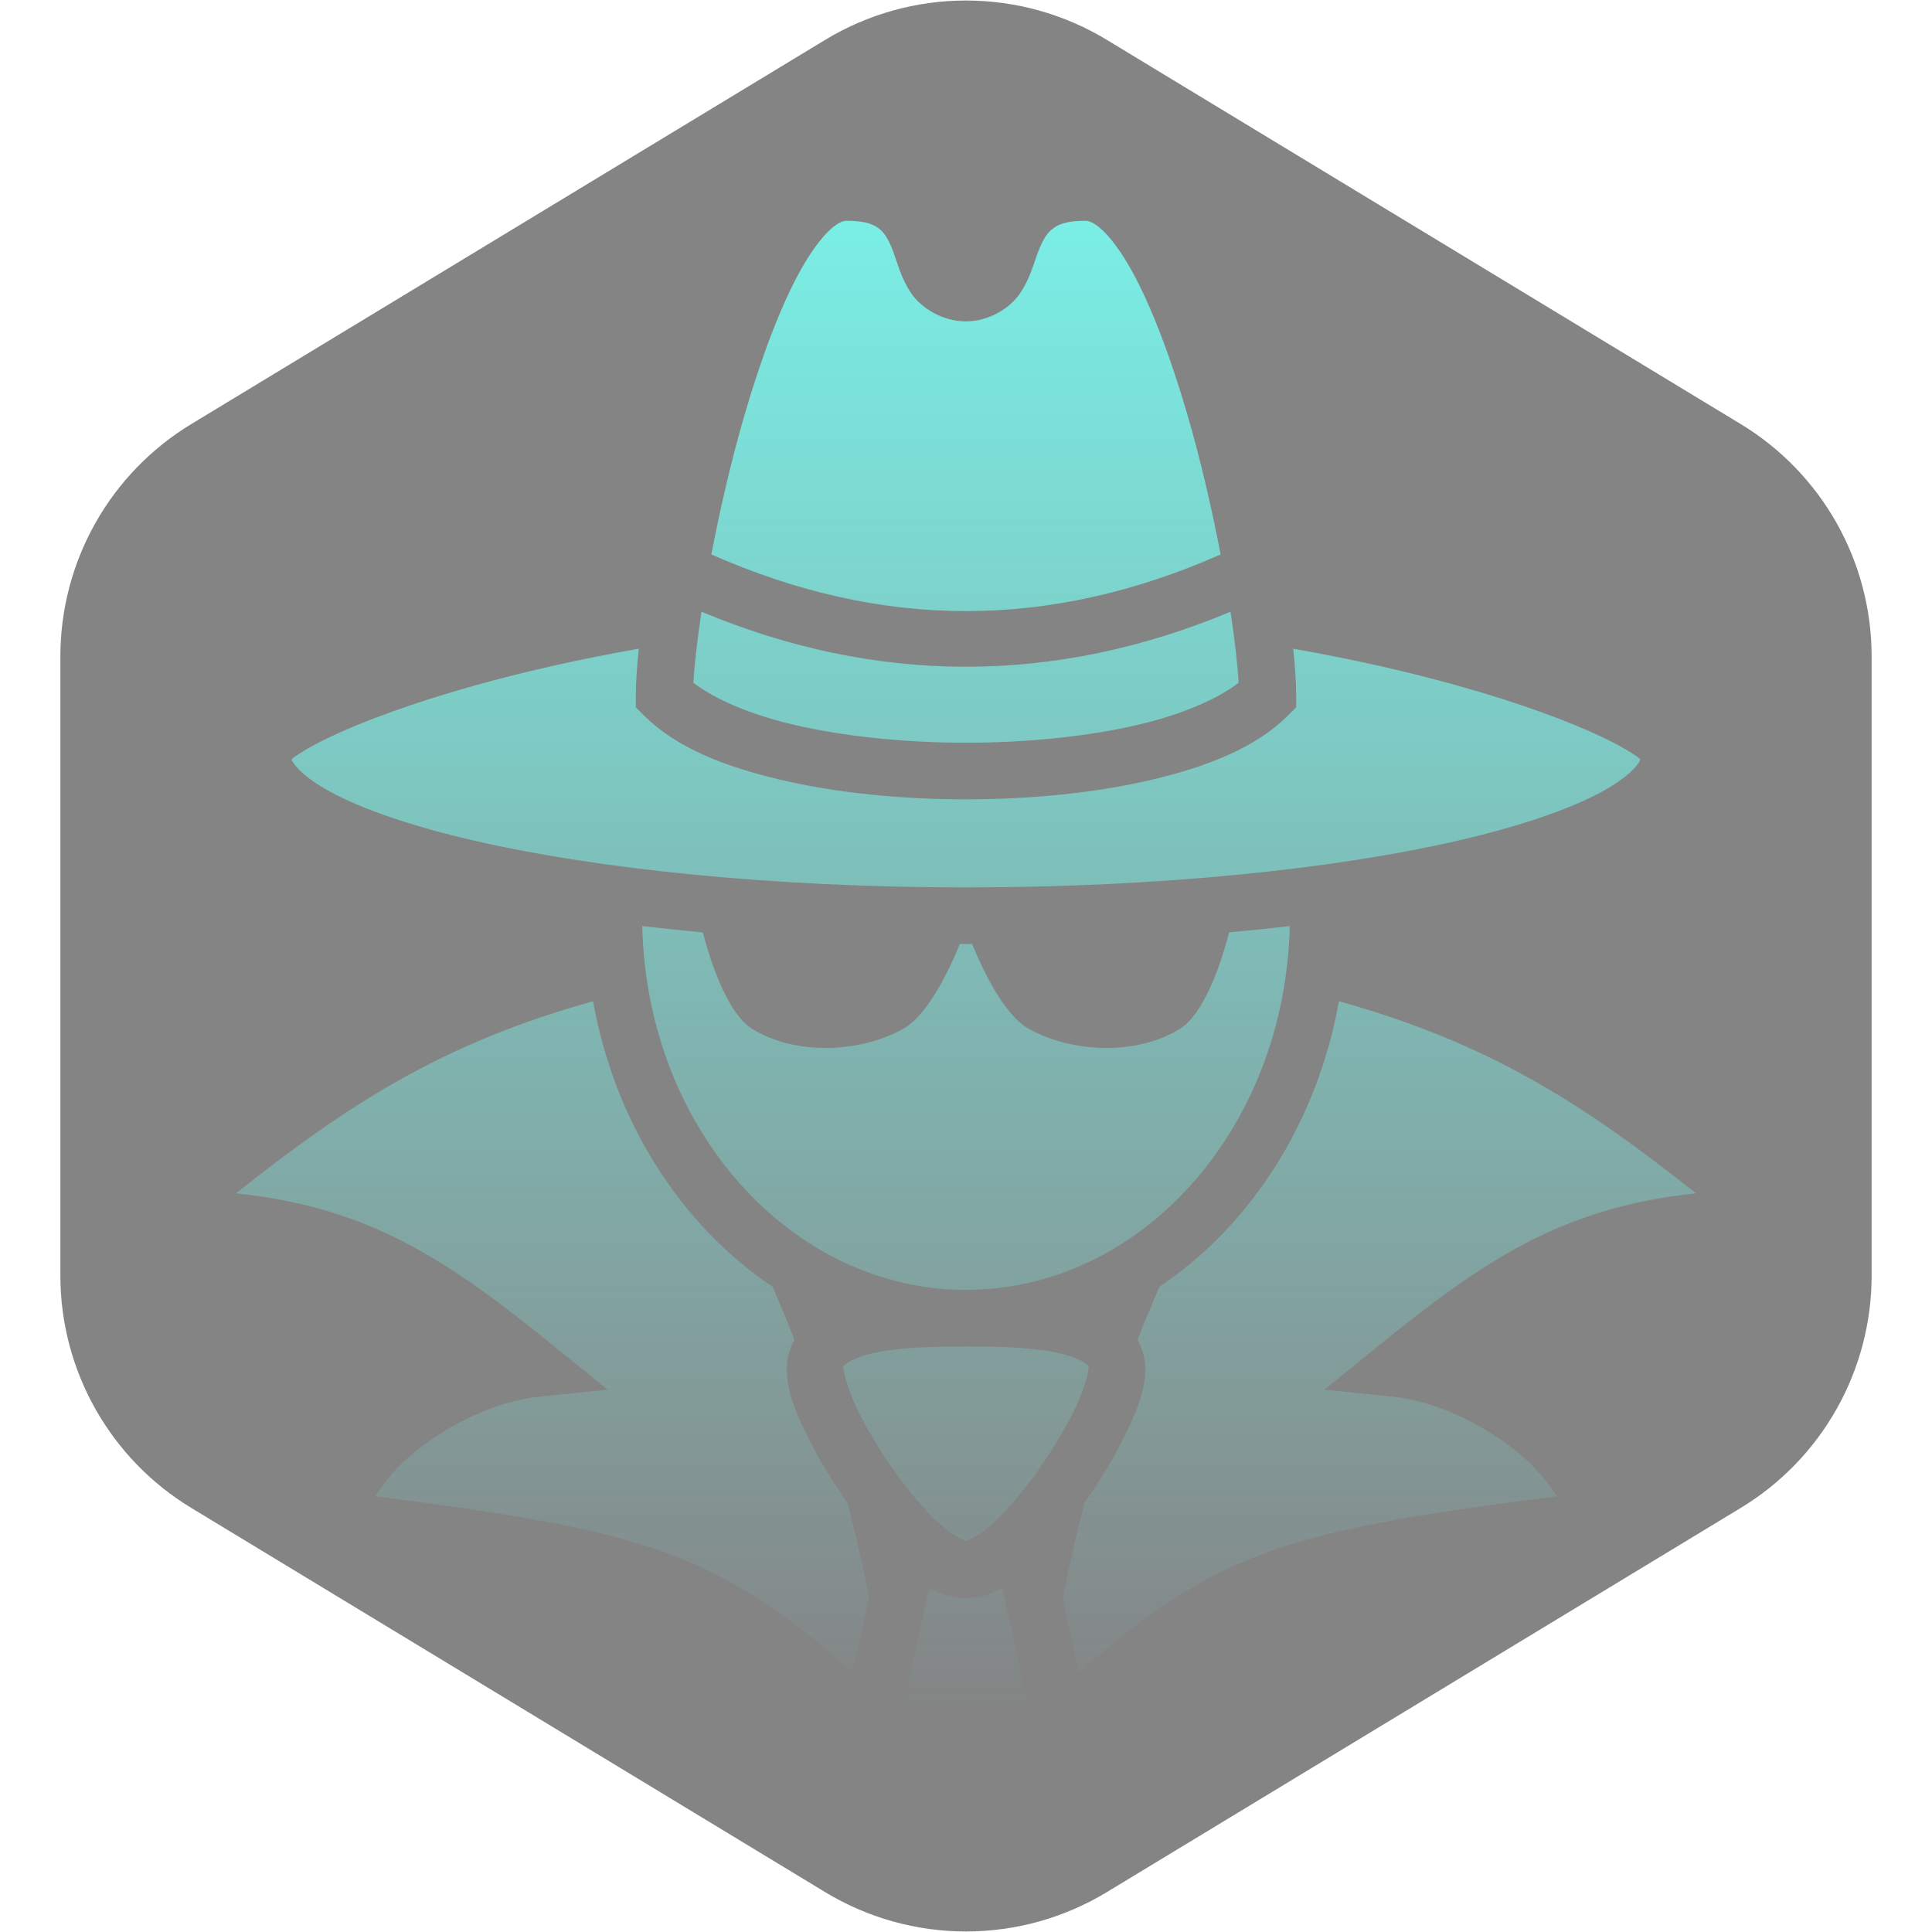
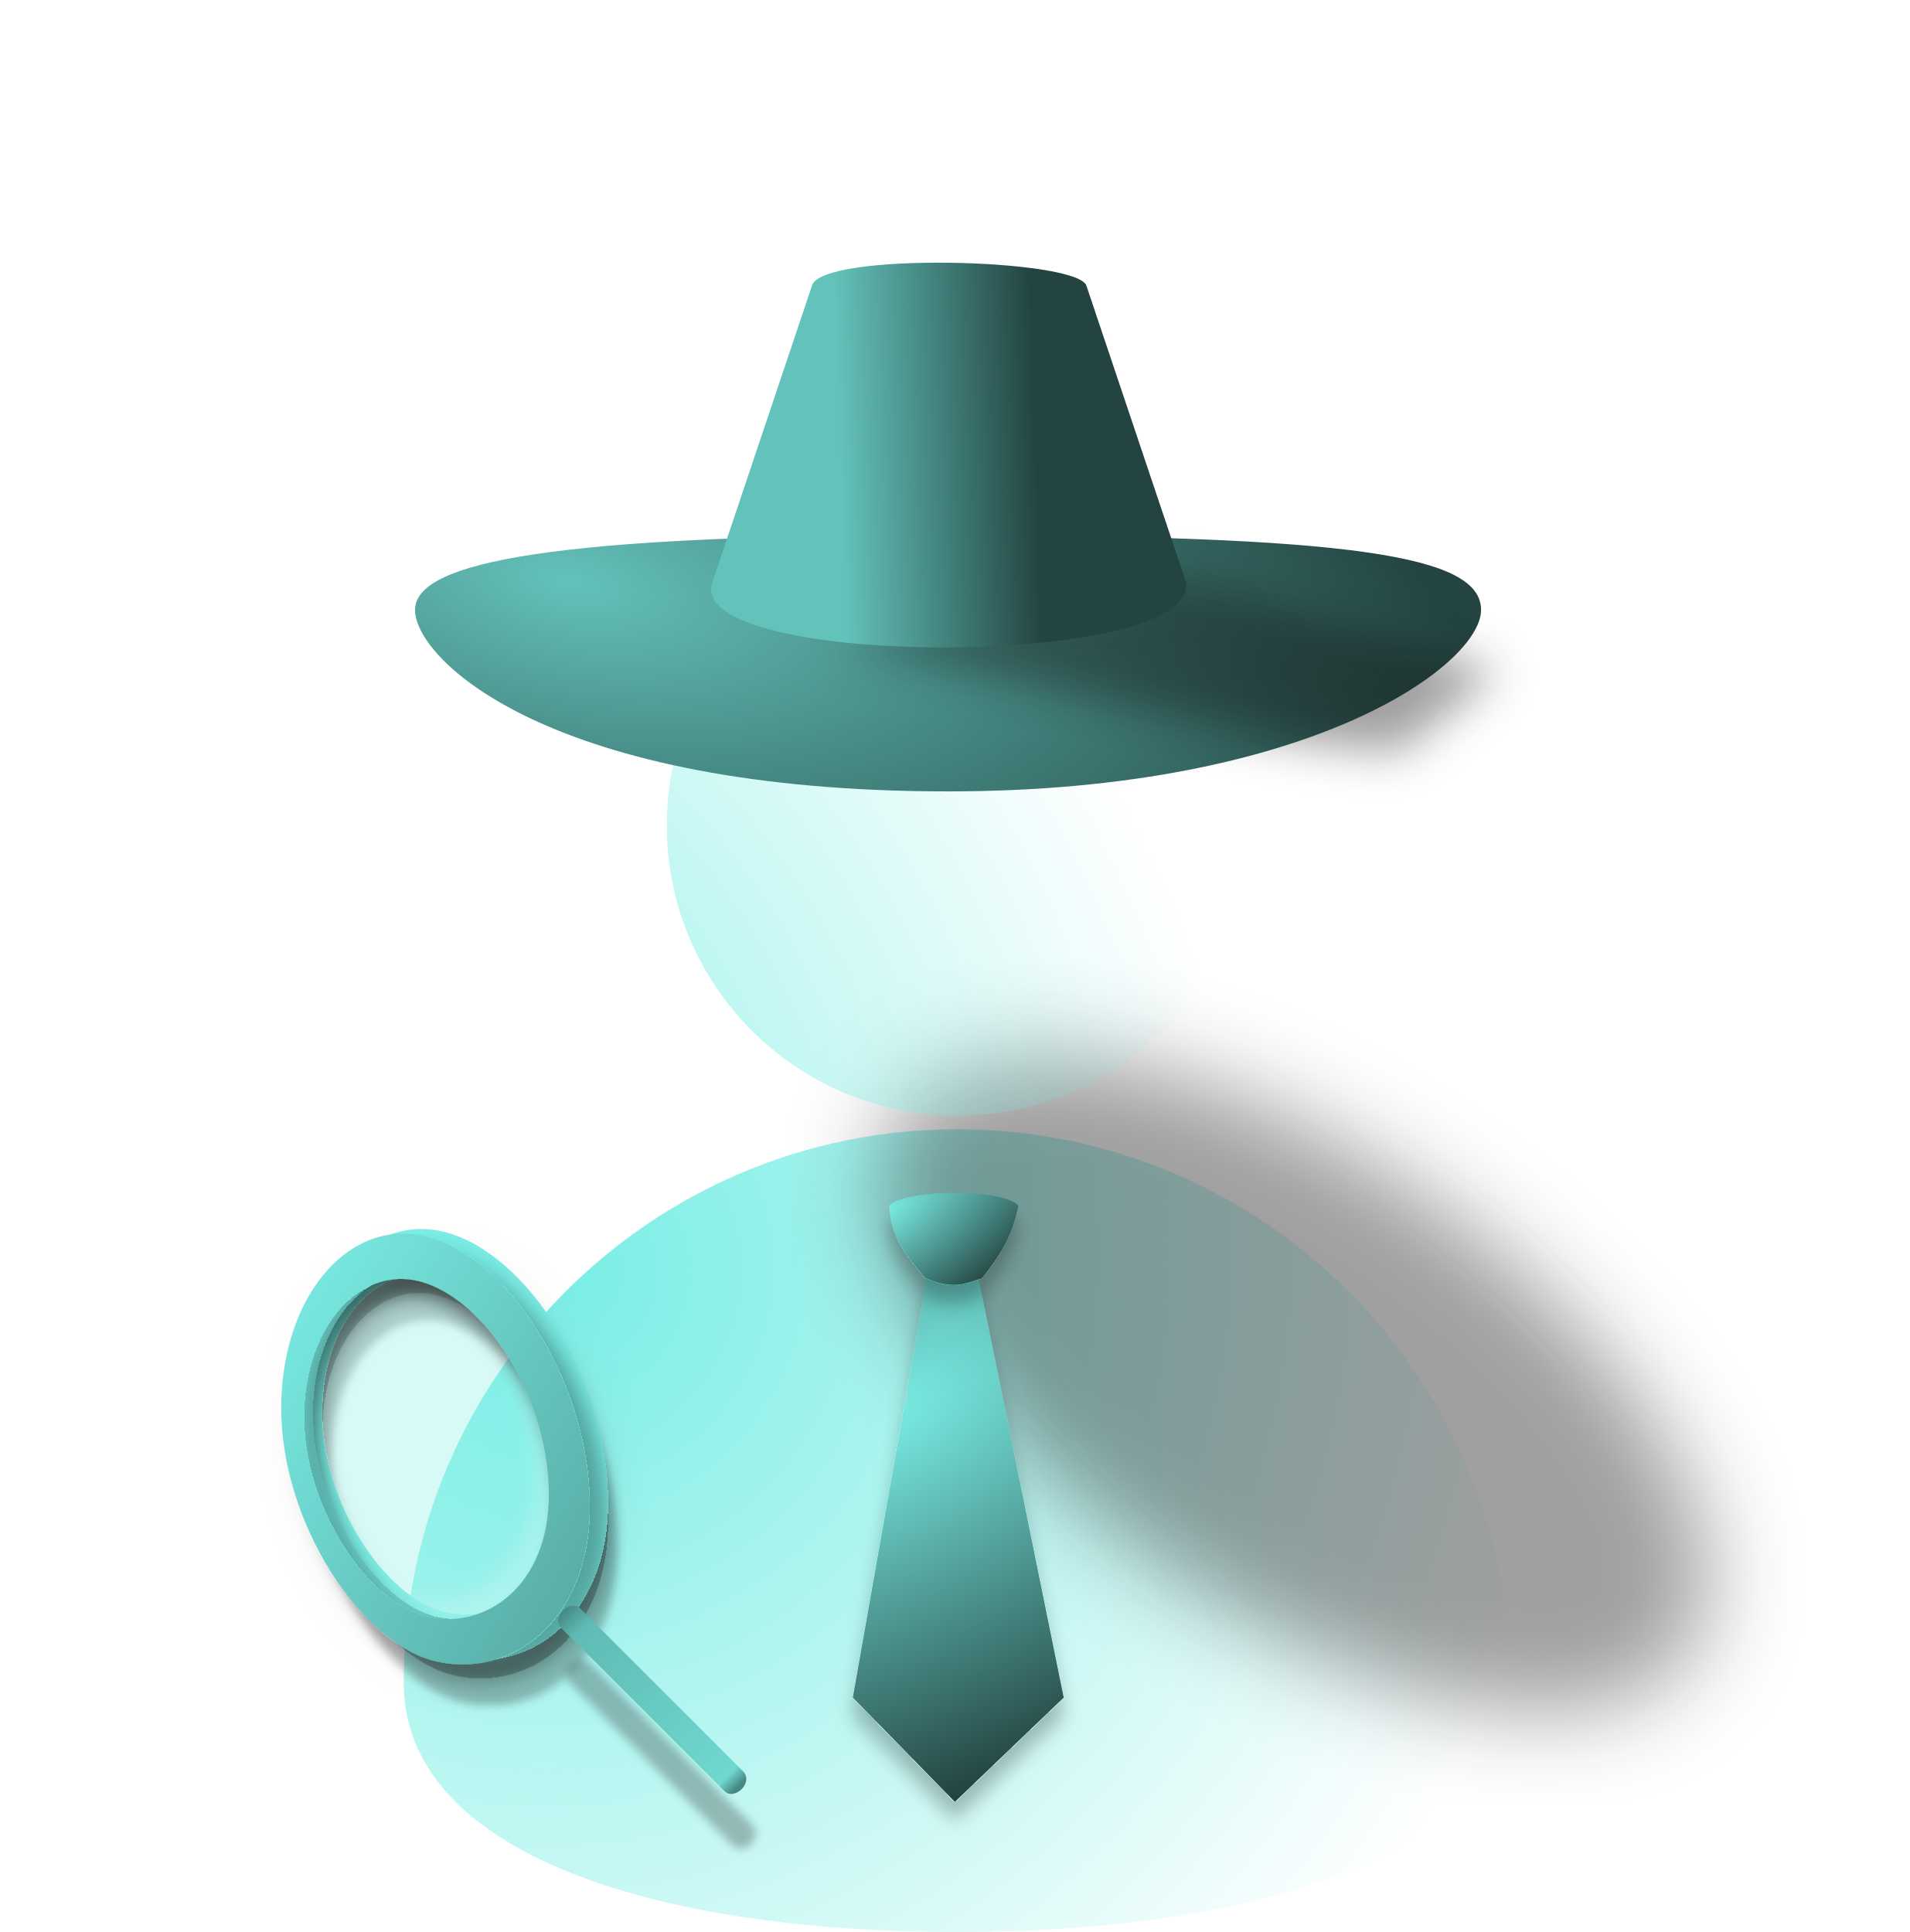
- <svg xmlns="http://www.w3.org/2000/svg" width="489" height="489" viewBox="0 0 489 489" fill="none">
-   <path d="M280.136 10.085C269.39 3.574 257.065 0.131 244.5 0.131C231.935 0.131 219.61 3.574 208.864 10.085L48.411 107.335C38.3 113.462 29.939 122.092 24.136 132.392C18.332 142.693 15.283 154.315 15.281 166.138V322.862C15.283 334.685 18.332 346.307 24.136 356.607C29.939 366.908 38.3 375.538 48.411 381.664L208.864 478.914C219.61 485.426 231.935 488.868 244.5 488.868C257.065 488.868 269.39 485.426 280.136 478.914L440.589 381.664C450.7 375.538 459.061 366.908 464.864 356.607C470.668 346.307 473.717 334.685 473.719 322.862V166.138C473.717 154.315 470.668 142.693 464.864 132.392C459.061 122.092 450.7 113.462 440.589 107.335L280.136 10.085Z" fill="#1F1F1F" fill-opacity="0.55" />
-   <path d="M214.256 55.872C213.46 55.872 212.059 56.286 209.877 58.345C207.694 60.406 205.097 63.933 202.562 68.501C197.492 77.636 192.591 90.812 188.501 104.836C185.055 116.65 182.206 129.076 180.052 140.334C223.31 159.45 265.69 159.45 308.948 140.334C306.794 129.076 303.945 116.65 300.499 104.836C296.408 90.812 291.509 77.636 286.438 68.501C283.903 63.933 281.305 60.406 279.123 58.345C276.941 56.286 275.54 55.872 274.744 55.872C269.571 55.872 267.508 56.966 266.131 58.14C264.754 59.313 263.727 61.173 262.662 63.982C261.597 66.792 260.755 70.369 258.245 74.156C255.735 77.942 250.363 81.341 244.5 81.341C238.584 81.341 233.166 78.002 230.608 74.187C228.05 70.372 227.217 66.758 226.17 63.935C225.122 61.113 224.12 59.266 222.784 58.113C221.447 56.962 219.429 55.872 214.256 55.872ZM177.556 154.829C176.434 162.214 175.729 168.487 175.511 172.818C180.772 176.867 189.627 180.783 200.774 183.405C213.603 186.424 229.06 187.991 244.5 187.991C259.94 187.991 275.397 186.424 288.227 183.405C299.373 180.783 308.228 176.867 313.49 172.818C313.271 168.486 312.566 162.214 311.445 154.829C267.068 173.399 221.932 173.399 177.556 154.829ZM161.683 164.194C146.397 166.868 132.469 170.072 120.361 173.45C104.54 177.866 91.785 182.594 83.316 186.638C79.082 188.661 75.905 190.55 74.168 191.867C73.874 192.09 73.972 192.111 73.814 192.302C74.079 192.841 74.467 193.461 75.191 194.275C76.761 196.039 79.619 198.248 83.649 200.438C91.709 204.819 104.298 209.16 120.041 212.779C151.529 220.018 195.714 224.603 244.5 224.603C293.286 224.603 337.471 220.018 368.959 212.779C384.701 209.16 397.291 204.819 405.351 200.438C409.381 198.248 412.238 196.039 413.809 194.275C414.533 193.461 414.921 192.841 415.186 192.302C415.028 192.111 415.126 192.09 414.832 191.866C413.095 190.55 409.918 188.661 405.684 186.639C397.215 182.594 384.46 177.866 368.639 173.451C356.531 170.072 342.603 166.867 327.317 164.194C327.801 168.8 328.069 172.842 328.069 176.053V179.021L325.971 181.117C317.915 189.173 305.737 194.003 291.507 197.353C277.275 200.701 260.895 202.317 244.5 202.317C228.104 202.317 211.725 200.701 197.494 197.353C183.263 194.003 171.085 189.173 163.029 181.117L160.931 179.021V176.053C160.931 172.842 161.199 168.8 161.683 164.194ZM162.553 234.396C163.762 286.022 200.439 326.478 244.5 326.478C288.561 326.478 325.237 286.022 326.446 234.396C321.337 234.996 316.22 235.53 311.098 235.998C310.039 240.178 305.619 256.093 298.621 260.418C287.789 267.113 271.556 266.591 260.418 260.418C254.062 256.895 248.587 245.14 246.041 238.919C245.525 238.921 245.017 238.929 244.5 238.929C243.983 238.929 243.475 238.921 242.959 238.919C240.412 245.14 234.938 256.895 228.582 260.418C217.444 266.591 201.211 267.113 190.379 260.418C183.381 256.093 178.961 240.178 177.902 235.998C172.779 235.53 167.663 234.996 162.553 234.396ZM150.106 253.421C112.355 263.951 88.629 279.091 59.735 302.036C93.621 305.572 113.447 319.003 140.332 340.812L153.805 351.741L136.545 353.501C125.671 354.609 113.905 360.363 105.266 367.27C100.551 371.041 97.166 375.276 94.954 378.696C130.515 383.363 153.423 386.723 172.961 394.731C187.767 400.799 200.666 409.765 215.73 423.209L219.951 404.445C218.488 396.697 216.661 388.619 214.476 380.329C210.401 374.574 206.758 368.497 204.021 362.813C201.213 356.981 199.134 351.946 199.134 346.375C199.134 343.762 199.879 341.284 201.066 339.106C199.31 334.598 197.468 330.123 195.541 325.685C172.394 310.166 155.573 284.012 150.106 253.421ZM338.894 253.421C333.426 284.012 316.606 310.166 293.459 325.685C291.532 330.123 289.69 334.597 287.934 339.104C289.122 341.283 289.866 343.761 289.866 346.375C289.866 351.946 287.787 356.981 284.979 362.813C282.241 368.498 278.597 374.577 274.521 380.331C272.31 388.726 270.463 396.902 268.991 404.738L273.081 423.378C288.227 409.84 301.171 400.824 316.039 394.731C335.577 386.724 358.485 383.363 394.046 378.696C391.833 375.276 388.449 371.041 383.734 367.271C375.095 360.363 363.329 354.609 352.455 353.501L335.195 351.741L348.668 340.812C375.553 319.004 395.379 305.572 429.265 302.036C400.371 279.091 376.645 263.952 338.894 253.421ZM244.5 340.804C238.133 340.804 228.907 340.882 222.029 342.257C218.59 342.945 215.821 344.026 214.553 344.903C213.286 345.78 213.46 345.579 213.46 346.375C213.46 347.171 214.565 351.687 216.93 356.599C219.295 361.511 222.698 367.2 226.452 372.457C230.206 377.713 234.351 382.564 237.965 385.832C241.208 388.767 244.206 389.908 244.5 390.112C244.794 389.908 247.792 388.767 251.034 385.832C254.648 382.564 258.794 377.713 262.548 372.457C266.302 367.2 269.705 361.511 272.071 356.599C274.435 351.687 275.54 347.171 275.54 346.375C275.54 345.579 275.715 345.78 274.447 344.903C273.179 344.026 270.41 342.945 266.971 342.257C260.093 340.882 250.867 340.804 244.5 340.804ZM244.5 390.112C244.467 390.136 244.459 390.149 244.5 390.149C244.541 390.149 244.533 390.135 244.5 390.112ZM235.229 401.813L227.824 434.72H260.901L253.692 401.861C250.996 403.449 248.041 404.476 244.5 404.476C240.925 404.476 237.946 403.428 235.229 401.813Z" fill="url(#paint0_linear_594_584)" />
+ <svg xmlns="http://www.w3.org/2000/svg" width="421" height="426" viewBox="0 0 421 426" fill="none">
+   <path d="M333 371C333 408.379 278.379 426 211 426C143.621 426 89 408.379 89 371C89 303.621 143.621 249 211 249C278.379 249 333 303.621 333 371Z" fill="url(#paint0_radial_637_593)" />
+   <g opacity="0.4" filter="url(#filter0_f_637_593)">
+     <ellipse cx="285.296" cy="304.865" rx="105.5" ry="50" transform="rotate(34.4056 285.296 304.865)" fill="#111111" />
+   </g>
+   <circle cx="211" cy="182" r="64" fill="url(#paint1_radial_637_593)" />
+   <path d="M209 174.5C121.4 174.5 91.5 145.5 91.5 134.5C91.5 125.167 114.5 118 206.5 118C298.5 118 326.5 122.5 326.5 134.5C326.5 146.5 289 174.5 209 174.5Z" fill="url(#paint2_radial_637_593)" />
+   <g opacity="0.4" filter="url(#filter1_f_637_593)">
+     <path d="M286 163.5L185 142L260.5 127L330.5 148L308 166L286 163.5Z" fill="#111111" />
+   </g>
+   <path d="M179 62.999L157 128.499C151 147.499 264 147.499 261.5 128.499L239.5 62.999C237.5 57 181 55.5 179 62.999Z" fill="url(#paint3_linear_637_593)" />
+   <g filter="url(#filter2_dd_637_593)">
+     <path fill-rule="evenodd" clip-rule="evenodd" d="M100 365.298C116.227 369.176 134 356.874 134 331.178C134 305.482 117.773 278.447 100 272.243C82.227 266.04 66 283.769 66 309.465C66 335.161 83.773 361.421 100 365.298ZM98 355.446C110.886 358.507 125 348.796 125 328.509C125 308.222 112.114 286.879 98 281.982C83.886 277.084 71 291.08 71 311.367C71 331.654 85.114 352.385 98 355.446Z" fill="#7AEEE5" />
+   </g>
+   <g filter="url(#filter3_bdii_637_593)">
+     <path d="M123 329.142C123 349.7 108.886 359.541 96 356.439C83.114 353.336 69 332.329 69 311.772C69 291.215 81.886 277.032 96 281.995C110.114 286.957 123 308.585 123 329.142Z" fill="#7AEEE5" fill-opacity="0.3" shape-rendering="crispEdges" />
+   </g>
+   <g filter="url(#filter4_d_637_593)">
+     <path fill-rule="evenodd" clip-rule="evenodd" d="M96 366.298C112.227 370.176 130 357.874 130 332.178C130 306.482 113.773 279.447 96 273.243C78.227 267.04 62 284.769 62 310.465C62 336.161 79.773 362.421 96 366.298ZM94 356.446C106.886 359.507 121 349.796 121 329.509C121 309.222 108.114 287.879 94 282.981C79.886 278.084 67 292.08 67 312.367C67 332.654 81.114 353.385 94 356.446Z" fill="url(#paint4_linear_637_593)" />
+   </g>
+   <g filter="url(#filter5_d_637_593)">
+     <path d="M127.646 354.404L164.021 390.779C165.903 393.404 161.903 396.904 159.778 395.022L123.403 358.646C121.903 356.403 125.403 352.904 127.646 354.404Z" fill="url(#paint5_linear_637_593)" />
+   </g>
+   <g filter="url(#filter6_d_637_593)">
+     <path d="M234.5 374.316L215.5 280.816H204.5L188 374.316L210.5 397.316L234.5 374.316Z" fill="url(#paint6_radial_637_593)" />
+   </g>
+   <g filter="url(#filter7_d_637_593)">
+     <path d="M224.5 265.815C220.5 261.816 199.5 262.315 196 265.815C196.558 272.625 199.009 275.977 204 281.815C209.798 284.246 212.177 283.296 216.5 281.815C221.401 275.556 223.244 272.047 224.5 265.815Z" fill="url(#paint7_radial_637_593)" />
+   </g>
  <defs>
-     <linearGradient id="paint0_linear_594_584" x1="244.5" y1="55.872" x2="244.5" y2="434.72" gradientUnits="userSpaceOnUse">
+     <filter id="filter0_f_637_593" x="173.758" y="212.365" width="223.077" height="185.002" filterUnits="userSpaceOnUse" color-interpolation-filters="sRGB">
+       <feFlood flood-opacity="0" result="BackgroundImageFix" />
+       <feBlend mode="normal" in="SourceGraphic" in2="BackgroundImageFix" result="shape" />
+       <feGaussianBlur stdDeviation="10" result="effect1_foregroundBlur_637_593" />
+     </filter>
+     <filter id="filter1_f_637_593" x="175" y="117" width="165.5" height="59" filterUnits="userSpaceOnUse" color-interpolation-filters="sRGB">
+       <feFlood flood-opacity="0" result="BackgroundImageFix" />
+       <feBlend mode="normal" in="SourceGraphic" in2="BackgroundImageFix" result="shape" />
+       <feGaussianBlur stdDeviation="5" result="effect1_foregroundBlur_637_593" />
+     </filter>
+     <filter id="filter2_dd_637_593" x="66" y="271" width="72" height="107" filterUnits="userSpaceOnUse" color-interpolation-filters="sRGB">
+       <feFlood flood-opacity="0" result="BackgroundImageFix" />
+       <feColorMatrix in="SourceAlpha" type="matrix" values="0 0 0 0 0 0 0 0 0 0 0 0 0 0 0 0 0 0 127 0" result="hardAlpha" />
+       <feOffset dy="4" />
+       <feComposite in2="hardAlpha" operator="out" />
+       <feColorMatrix type="matrix" values="0 0 0 0 0 0 0 0 0 0 0 0 0 0 0 0 0 0 0.25 0" />
+       <feBlend mode="normal" in2="BackgroundImageFix" result="effect1_dropShadow_637_593" />
+       <feColorMatrix in="SourceAlpha" type="matrix" values="0 0 0 0 0 0 0 0 0 0 0 0 0 0 0 0 0 0 127 0" result="hardAlpha" />
+       <feOffset dx="2" dy="10" />
+       <feGaussianBlur stdDeviation="1" />
+       <feComposite in2="hardAlpha" operator="out" />
+       <feColorMatrix type="matrix" values="0 0 0 0 0 0 0 0 0 0 0 0 0 0 0 0 0 0 0.25 0" />
+       <feBlend mode="normal" in2="effect1_dropShadow_637_593" result="effect2_dropShadow_637_593" />
+       <feBlend mode="normal" in="SourceGraphic" in2="effect2_dropShadow_637_593" result="shape" />
+     </filter>
+     <filter id="filter3_bdii_637_593" x="58" y="270" width="84" height="106" filterUnits="userSpaceOnUse" color-interpolation-filters="sRGB">
+       <feFlood flood-opacity="0" result="BackgroundImageFix" />
+       <feGaussianBlur in="BackgroundImageFix" stdDeviation="1" />
+       <feComposite in2="SourceAlpha" operator="in" result="effect1_backgroundBlur_637_593" />
+       <feColorMatrix in="SourceAlpha" type="matrix" values="0 0 0 0 0 0 0 0 0 0 0 0 0 0 0 0 0 0 127 0" result="hardAlpha" />
+       <feOffset dx="4" dy="4" />
+       <feGaussianBlur stdDeviation="7.5" />
+       <feComposite in2="hardAlpha" operator="out" />
+       <feColorMatrix type="matrix" values="0 0 0 0 0 0 0 0 0 0 0 0 0 0 0 0 0 0 0.25 0" />
+       <feBlend mode="normal" in2="effect1_backgroundBlur_637_593" result="effect2_dropShadow_637_593" />
+       <feBlend mode="normal" in="SourceGraphic" in2="effect2_dropShadow_637_593" result="shape" />
+       <feColorMatrix in="SourceAlpha" type="matrix" values="0 0 0 0 0 0 0 0 0 0 0 0 0 0 0 0 0 0 127 0" result="hardAlpha" />
+       <feOffset dy="4" />
+       <feGaussianBlur stdDeviation="2" />
+       <feComposite in2="hardAlpha" operator="arithmetic" k2="-1" k3="1" />
+       <feColorMatrix type="matrix" values="0 0 0 0 0 0 0 0 0 0 0 0 0 0 0 0 0 0 0.4 0" />
+       <feBlend mode="normal" in2="shape" result="effect3_innerShadow_637_593" />
+       <feColorMatrix in="SourceAlpha" type="matrix" values="0 0 0 0 0 0 0 0 0 0 0 0 0 0 0 0 0 0 127 0" result="hardAlpha" />
+       <feOffset dx="-5" dy="-4" />
+       <feGaussianBlur stdDeviation="2" />
+       <feComposite in2="hardAlpha" operator="arithmetic" k2="-1" k3="1" />
+       <feColorMatrix type="matrix" values="0 0 0 0 0.996 0 0 0 0 0.996 0 0 0 0 0.996 0 0 0 0.2 0" />
+       <feBlend mode="normal" in2="effect3_innerShadow_637_593" result="effect4_innerShadow_637_593" />
+     </filter>
+     <filter id="filter4_d_637_593" x="62" y="272" width="76" height="103" filterUnits="userSpaceOnUse" color-interpolation-filters="sRGB">
+       <feFlood flood-opacity="0" result="BackgroundImageFix" />
+       <feColorMatrix in="SourceAlpha" type="matrix" values="0 0 0 0 0 0 0 0 0 0 0 0 0 0 0 0 0 0 127 0" result="hardAlpha" />
+       <feOffset dx="4" dy="4" />
+       <feGaussianBlur stdDeviation="2" />
+       <feComposite in2="hardAlpha" operator="out" />
+       <feColorMatrix type="matrix" values="0 0 0 0 0 0 0 0 0 0 0 0 0 0 0 0 0 0 0.25 0" />
+       <feBlend mode="normal" in2="BackgroundImageFix" result="effect1_dropShadow_637_593" />
+       <feBlend mode="normal" in="SourceGraphic" in2="effect1_dropShadow_637_593" result="shape" />
+     </filter>
+     <filter id="filter5_d_637_593" x="123.041" y="354.041" width="45.47" height="55.514" filterUnits="userSpaceOnUse" color-interpolation-filters="sRGB">
+       <feFlood flood-opacity="0" result="BackgroundImageFix" />
+       <feColorMatrix in="SourceAlpha" type="matrix" values="0 0 0 0 0 0 0 0 0 0 0 0 0 0 0 0 0 0 127 0" result="hardAlpha" />
+       <feOffset dx="2" dy="12" />
+       <feGaussianBlur stdDeviation="1" />
+       <feComposite in2="hardAlpha" operator="out" />
+       <feColorMatrix type="matrix" values="0 0 0 0 0 0 0 0 0 0 0 0 0 0 0 0 0 0 0.25 0" />
+       <feBlend mode="normal" in2="BackgroundImageFix" result="effect1_dropShadow_637_593" />
+       <feBlend mode="normal" in="SourceGraphic" in2="effect1_dropShadow_637_593" result="shape" />
+     </filter>
+     <filter id="filter6_d_637_593" x="184" y="280.816" width="54.5" height="124.5" filterUnits="userSpaceOnUse" color-interpolation-filters="sRGB">
+       <feFlood flood-opacity="0" result="BackgroundImageFix" />
+       <feColorMatrix in="SourceAlpha" type="matrix" values="0 0 0 0 0 0 0 0 0 0 0 0 0 0 0 0 0 0 127 0" result="hardAlpha" />
+       <feOffset dy="4" />
+       <feGaussianBlur stdDeviation="2" />
+       <feComposite in2="hardAlpha" operator="out" />
+       <feColorMatrix type="matrix" values="0 0 0 0 0 0 0 0 0 0 0 0 0 0 0 0 0 0 0.25 0" />
+       <feBlend mode="normal" in2="BackgroundImageFix" result="effect1_dropShadow_637_593" />
+       <feBlend mode="normal" in="SourceGraphic" in2="effect1_dropShadow_637_593" result="shape" />
+     </filter>
+     <filter id="filter7_d_637_593" x="192" y="263" width="36.5" height="28.303" filterUnits="userSpaceOnUse" color-interpolation-filters="sRGB">
+       <feFlood flood-opacity="0" result="BackgroundImageFix" />
+       <feColorMatrix in="SourceAlpha" type="matrix" values="0 0 0 0 0 0 0 0 0 0 0 0 0 0 0 0 0 0 127 0" result="hardAlpha" />
+       <feOffset dy="4" />
+       <feGaussianBlur stdDeviation="2" />
+       <feComposite in2="hardAlpha" operator="out" />
+       <feColorMatrix type="matrix" values="0 0 0 0 0 0 0 0 0 0 0 0 0 0 0 0 0 0 0.25 0" />
+       <feBlend mode="normal" in2="BackgroundImageFix" result="effect1_dropShadow_637_593" />
+       <feBlend mode="normal" in="SourceGraphic" in2="effect1_dropShadow_637_593" result="shape" />
+     </filter>
+     <radialGradient id="paint0_radial_637_593" cx="0" cy="0" r="1" gradientUnits="userSpaceOnUse" gradientTransform="translate(123.5 281) rotate(30.1837) scale(226.742 236.077)">
      <stop stop-color="#7AEEE5" />
      <stop offset="1" stop-color="#7AEEE5" stop-opacity="0" />
+     </radialGradient>
+     <radialGradient id="paint1_radial_637_593" cx="0" cy="0" r="1" gradientUnits="userSpaceOnUse" gradientTransform="translate(63.5 266) rotate(-36.1101) scale(203.618 238.067)">
+       <stop stop-color="#7AEEE5" />
+       <stop offset="1" stop-color="#7AEEE5" stop-opacity="0" />
+     </radialGradient>
+     <radialGradient id="paint2_radial_637_593" cx="0" cy="0" r="1" gradientUnits="userSpaceOnUse" gradientTransform="translate(124.727 128.215) rotate(10.5167) scale(205.22 89.013)">
+       <stop stop-color="#63C2BA" />
+       <stop offset="1" stop-color="#234441" />
+     </radialGradient>
+     <linearGradient id="paint3_linear_637_593" x1="184" y1="67" x2="227.5" y2="65.5" gradientUnits="userSpaceOnUse">
+       <stop stop-color="#63C2BA" />
+       <stop offset="1" stop-color="#234441" />
    </linearGradient>
+     <linearGradient id="paint4_linear_637_593" x1="47" y1="301.5" x2="175" y2="379.5" gradientUnits="userSpaceOnUse">
+       <stop stop-color="#7AEEE5" />
+       <stop offset="1" stop-color="#468883" />
+     </linearGradient>
+     <linearGradient id="paint5_linear_637_593" x1="162.903" y1="393.904" x2="124.121" y2="355.121" gradientUnits="userSpaceOnUse">
+       <stop stop-color="#468883" />
+       <stop offset="0.062" stop-color="#6FD8CF" />
+       <stop offset="0.894" stop-color="#60BBB4" />
+       <stop offset="1" stop-color="#468883" />
+     </linearGradient>
+     <radialGradient id="paint6_radial_637_593" cx="0" cy="0" r="1" gradientUnits="userSpaceOnUse" gradientTransform="translate(193.5 312.316) rotate(63.5723) scale(93.2443 191.737)">
+       <stop stop-color="#7AEEE5" />
+       <stop offset="1" stop-color="#192F2D" />
+     </radialGradient>
+     <radialGradient id="paint7_radial_637_593" cx="0" cy="0" r="1" gradientUnits="userSpaceOnUse" gradientTransform="translate(194 267.316) rotate(56.853) scale(29.2618 65.0733)">
+       <stop stop-color="#7AEEE5" />
+       <stop offset="1" stop-color="#192F2D" />
+     </radialGradient>
  </defs>
</svg>
